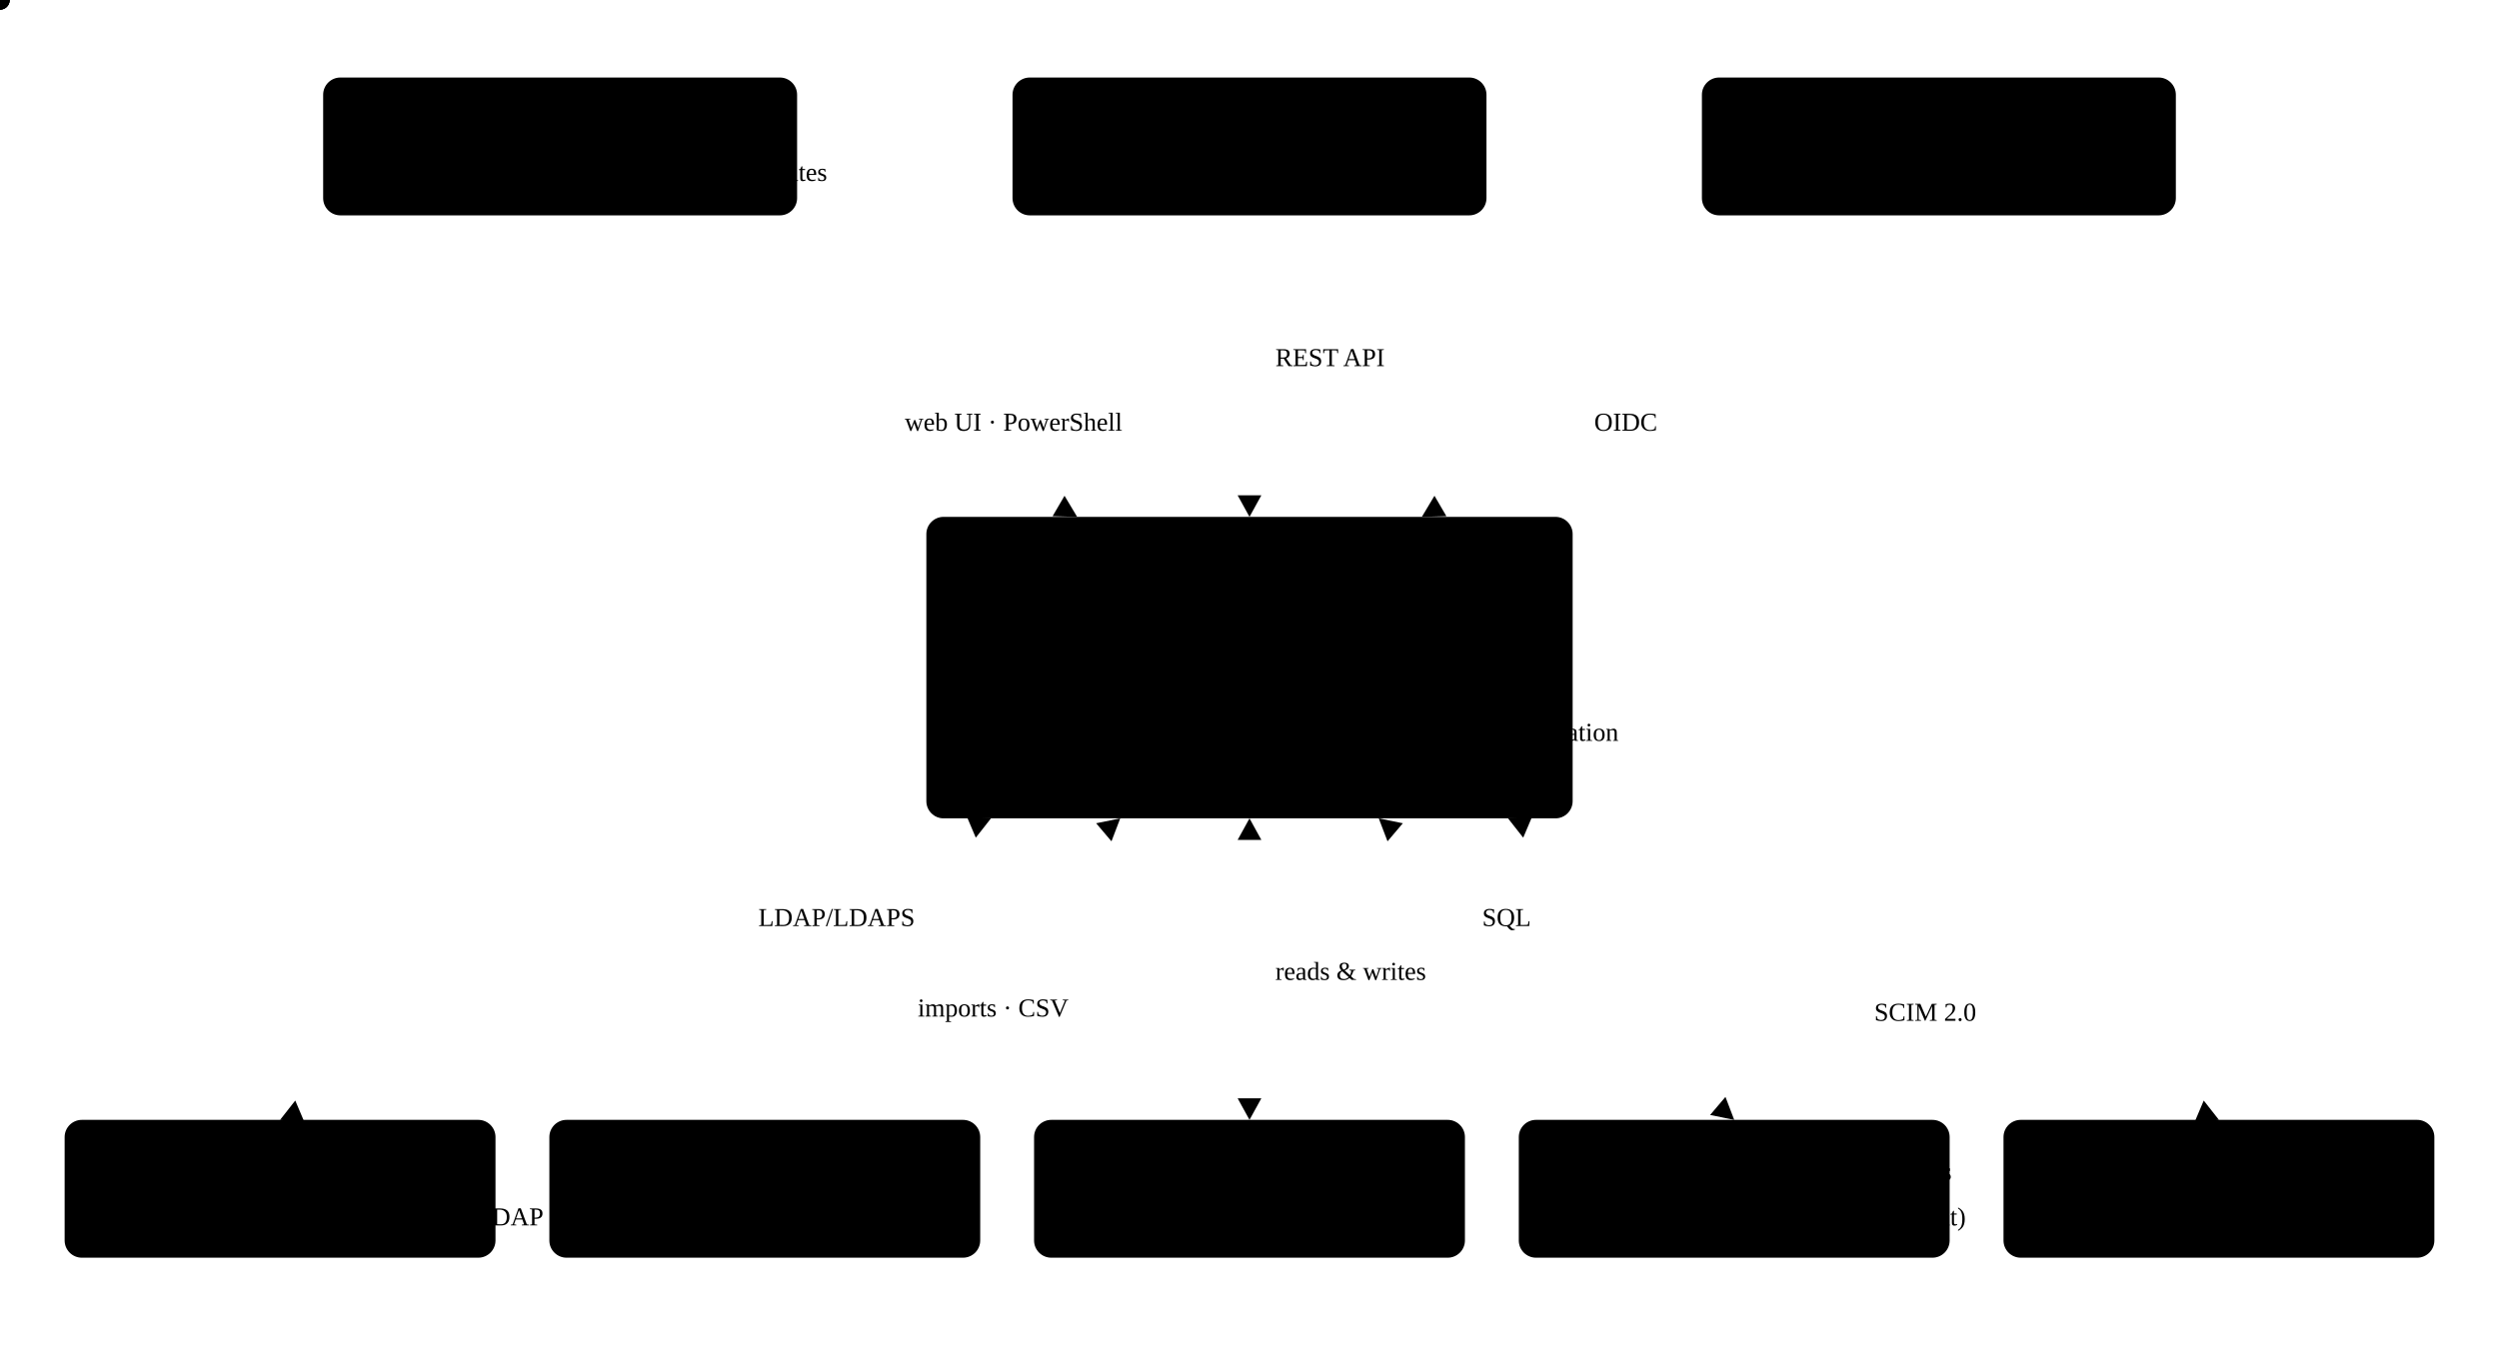
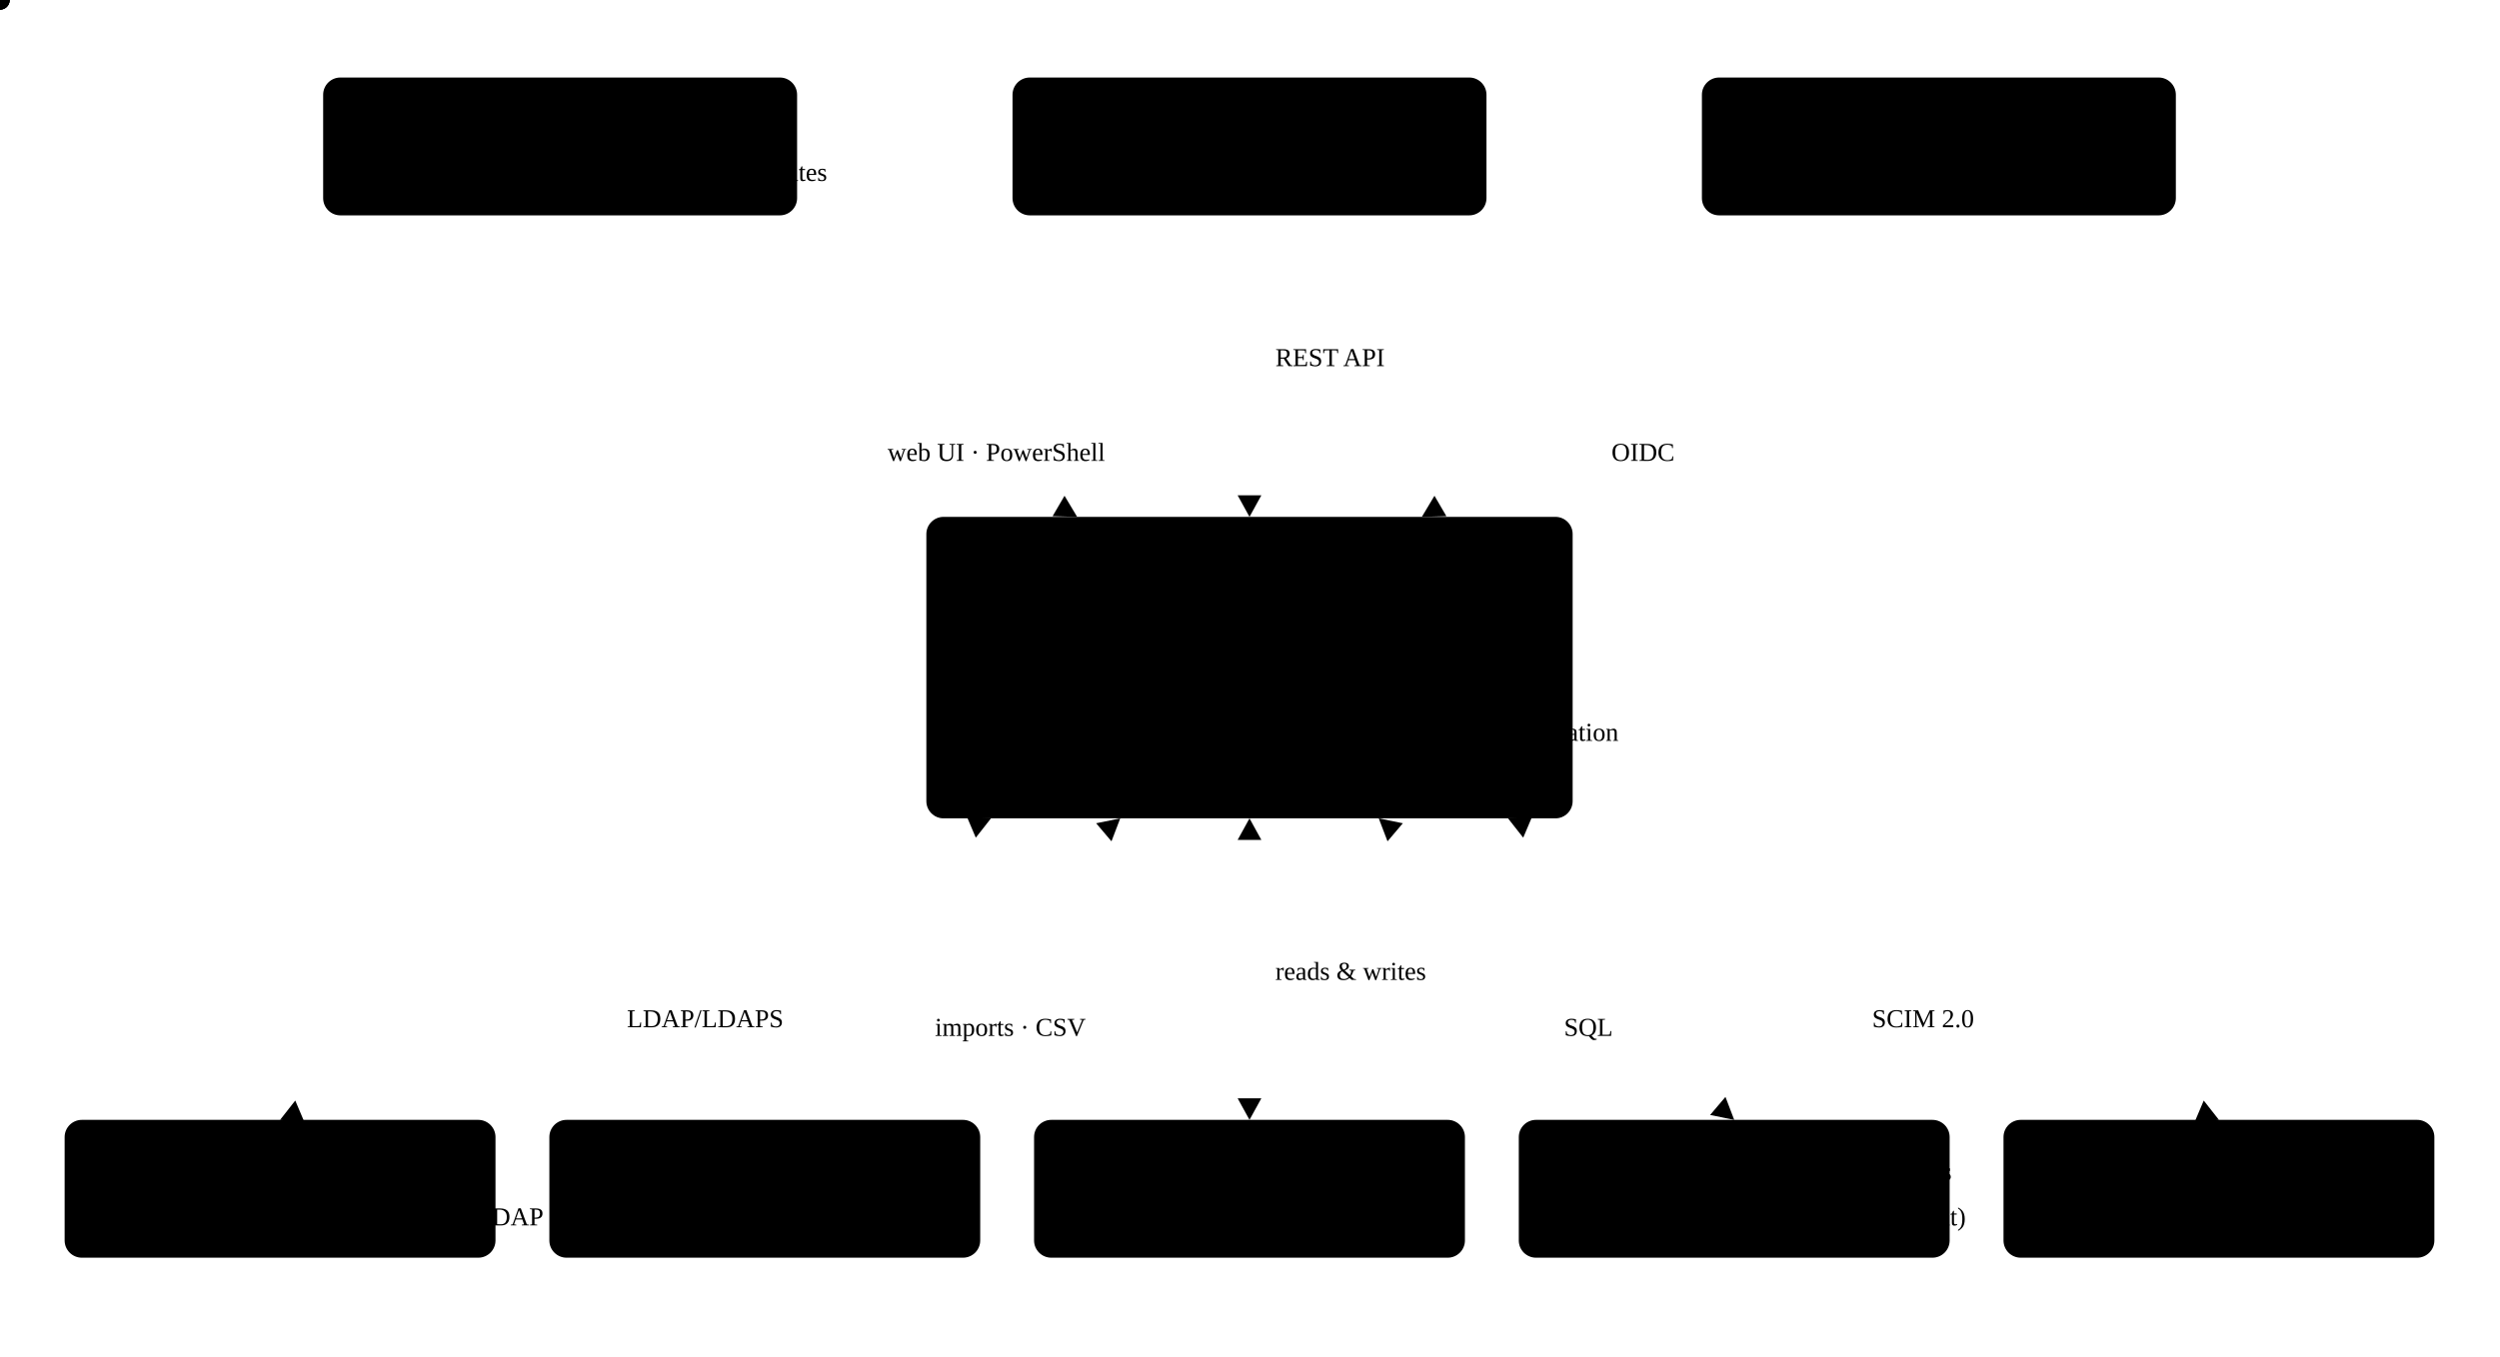
<svg xmlns="http://www.w3.org/2000/svg" class="jim-diagram" viewBox="0 0 1160 630" role="img" aria-labelledby="jimdg-sc-title jimdg-sc-desc">
  <g id="jimdg-sc-people">
    <rect class="jimdg-stage" x="150" y="36" width="220" height="64" rx="8" />
    <circle class="jimdg-person-glyph" cx="170" cy="57" r="6" />
    <path class="jimdg-person-glyph" d="M159,79 a11,11 0 0 1 22,0 z" />
    <text class="jimdg-stage-label" x="278" y="63">Administrator</text>
    <text class="jimdg-system-sub" x="278" y="84">configures &amp; operates</text>
    <rect class="jimdg-stage" x="470" y="36" width="220" height="64" rx="8" />
    <text class="jimdg-glyph-code" x="492" y="64">&gt;_</text>
    <text class="jimdg-stage-label" x="594" y="63">Automation Client</text>
    <text class="jimdg-system-sub" x="594" y="84">CI/CD · API keys</text>
    <rect class="jimdg-system" x="790" y="36" width="220" height="64" rx="8" />
    <text class="jimdg-system-name" x="900" y="63">Identity Provider</text>
    <text class="jimdg-system-sub" x="900" y="84">OIDC single sign-on</text>
  </g>
  <g id="jimdg-sc-jim">
    <rect class="jimdg-core" x="430" y="240" width="300" height="140" rx="8" />
    <text class="jimdg-core-title" x="580" y="296">JIM</text>
    <text class="jimdg-core-sub" x="580" y="322">Junctional Identity Manager</text>
    <text class="jimdg-core-sub" x="580" y="344">self-hosted identity synchronisation</text>
  </g>
  <g id="jimdg-sc-systems">
    <rect class="jimdg-system" x="30" y="520" width="200" height="64" rx="8" />
    <text class="jimdg-system-name" x="130" y="548">Directory Services</text>
    <text class="jimdg-system-sub" x="130" y="569">Active Directory · LDAP</text>
    <rect class="jimdg-system" x="255" y="520" width="200" height="64" rx="8" />
    <text class="jimdg-system-name" x="355" y="548">HR Systems</text>
    <text class="jimdg-system-sub" x="355" y="569">authoritative source</text>
    <rect class="jimdg-system" x="480" y="520" width="200" height="64" rx="8" />
    <text class="jimdg-system-name" x="580" y="548">File Systems</text>
    <text class="jimdg-system-sub" x="580" y="569">CSV &amp; flat files</text>
    <rect class="jimdg-system-planned" x="705" y="520" width="200" height="64" rx="8" />
    <text class="jimdg-system-name-planned" x="805" y="548">Enterprise Databases</text>
    <text class="jimdg-system-sub-planned" x="805" y="569">SQL (in development)</text>
    <rect class="jimdg-system" x="930" y="520" width="200" height="64" rx="8" />
    <text class="jimdg-system-name" x="1030" y="548">Cloud Applications</text>
    <text class="jimdg-system-sub" x="1030" y="569">SCIM 2.0</text>
  </g>
  <g id="jimdg-sc-edges">
    <line class="jimdg-spoke" x1="260" y1="100" x2="491.4" y2="235" />
    <polygon class="jimdg-arrow" points="0,0 -10,-5.5 -10,5.5" transform="translate(500,240) rotate(30.3)" />
-     <text class="jimdg-spoke-label jimdg-anchor-end" x="420" y="200">web UI · PowerShell</text>
+     <text class="jimdg-spoke-label jimdg-anchor-end" x="412" y="214">web UI · PowerShell</text>
    <line class="jimdg-spoke" x1="580" y1="100" x2="580" y2="230" />
    <polygon class="jimdg-arrow" points="0,0 -10,-5.5 -10,5.5" transform="translate(580,240) rotate(90)" />
    <text class="jimdg-spoke-label jimdg-anchor-start" x="592" y="170">REST API</text>
    <line class="jimdg-spoke" x1="900" y1="100" x2="668.6" y2="235" />
    <polygon class="jimdg-arrow" points="0,0 -10,-5.5 -10,5.5" transform="translate(660,240) rotate(149.7)" />
-     <text class="jimdg-spoke-label jimdg-anchor-start" x="740" y="200">OIDC</text>
+     <text class="jimdg-spoke-label jimdg-anchor-start" x="748" y="214">OIDC</text>
    <line class="jimdg-spoke" x1="450.8" y1="383.9" x2="139.2" y2="516.1" />
    <polygon class="jimdg-arrow" points="0,0 -10,-5.5 -10,5.5" transform="translate(130,520) rotate(157)" />
    <polygon class="jimdg-arrow" points="0,0 -10,-5.5 -10,5.5" transform="translate(460,380) rotate(-23)" />
-     <text class="jimdg-spoke-label jimdg-anchor-start" x="352" y="430">LDAP/LDAPS</text>
+     <text class="jimdg-spoke-label jimdg-anchor-start" x="291" y="477">LDAP/LDAPS</text>
    <line class="jimdg-spoke" x1="355" y1="520" x2="512.4" y2="386.5" />
    <polygon class="jimdg-arrow" points="0,0 -10,-5.5 -10,5.5" transform="translate(520,380) rotate(-40.3)" />
-     <text class="jimdg-spoke-label jimdg-anchor-start" x="426" y="472">imports · CSV</text>
+     <text class="jimdg-spoke-label jimdg-anchor-start" x="434" y="481">imports · CSV</text>
    <line class="jimdg-spoke" x1="580" y1="390" x2="580" y2="510" />
    <polygon class="jimdg-arrow" points="0,0 -10,-5.5 -10,5.5" transform="translate(580,380) rotate(-90)" />
    <polygon class="jimdg-arrow" points="0,0 -10,-5.5 -10,5.5" transform="translate(580,520) rotate(90)" />
    <text class="jimdg-spoke-label jimdg-anchor-start" x="592" y="455">reads &amp; writes</text>
    <line class="jimdg-spoke-planned" x1="647.6" y1="386.5" x2="797.4" y2="513.5" />
    <polygon class="jimdg-arrow-planned" points="0,0 -10,-5.5 -10,5.5" transform="translate(805,520) rotate(40.3)" />
    <polygon class="jimdg-arrow-planned" points="0,0 -10,-5.5 -10,5.5" transform="translate(640,380) rotate(220.3)" />
-     <text class="jimdg-spoke-label jimdg-anchor-end" x="688" y="430">SQL</text>
+     <text class="jimdg-spoke-label jimdg-anchor-end" x="726" y="481">SQL</text>
    <line class="jimdg-spoke" x1="709.2" y1="383.9" x2="1020.8" y2="516.1" />
    <polygon class="jimdg-arrow" points="0,0 -10,-5.5 -10,5.5" transform="translate(1030,520) rotate(23)" />
    <polygon class="jimdg-arrow" points="0,0 -10,-5.5 -10,5.5" transform="translate(700,380) rotate(203)" />
-     <text class="jimdg-spoke-label jimdg-anchor-end" x="870" y="474">SCIM 2.0</text>
+     <text class="jimdg-spoke-label jimdg-anchor-end" x="869" y="477">SCIM 2.0</text>
  </g>
  <g id="jimdg-sc-packets">
    <circle class="jimdg-packet" r="4.5">
      <animateMotion dur="3s" begin="0s" repeatCount="indefinite" path="M355,520 L512,386" />
      <animate attributeName="opacity" values="0;1;1;0" keyTimes="0;0.15;0.85;1" dur="3s" begin="0s" repeatCount="indefinite" />
    </circle>
    <circle class="jimdg-packet" r="4.5">
      <animateMotion dur="3s" begin="-1.5s" repeatCount="indefinite" path="M450,384 L140,516" />
      <animate attributeName="opacity" values="0;1;1;0" keyTimes="0;0.15;0.85;1" dur="3s" begin="-1.5s" repeatCount="indefinite" />
    </circle>
    <circle class="jimdg-packet" r="4.5">
      <animateMotion dur="3s" begin="-0.75s" repeatCount="indefinite" path="M709,384 L1021,516" />
      <animate attributeName="opacity" values="0;1;1;0" keyTimes="0;0.15;0.85;1" dur="3s" begin="-0.75s" repeatCount="indefinite" />
    </circle>
  </g>
</svg>
